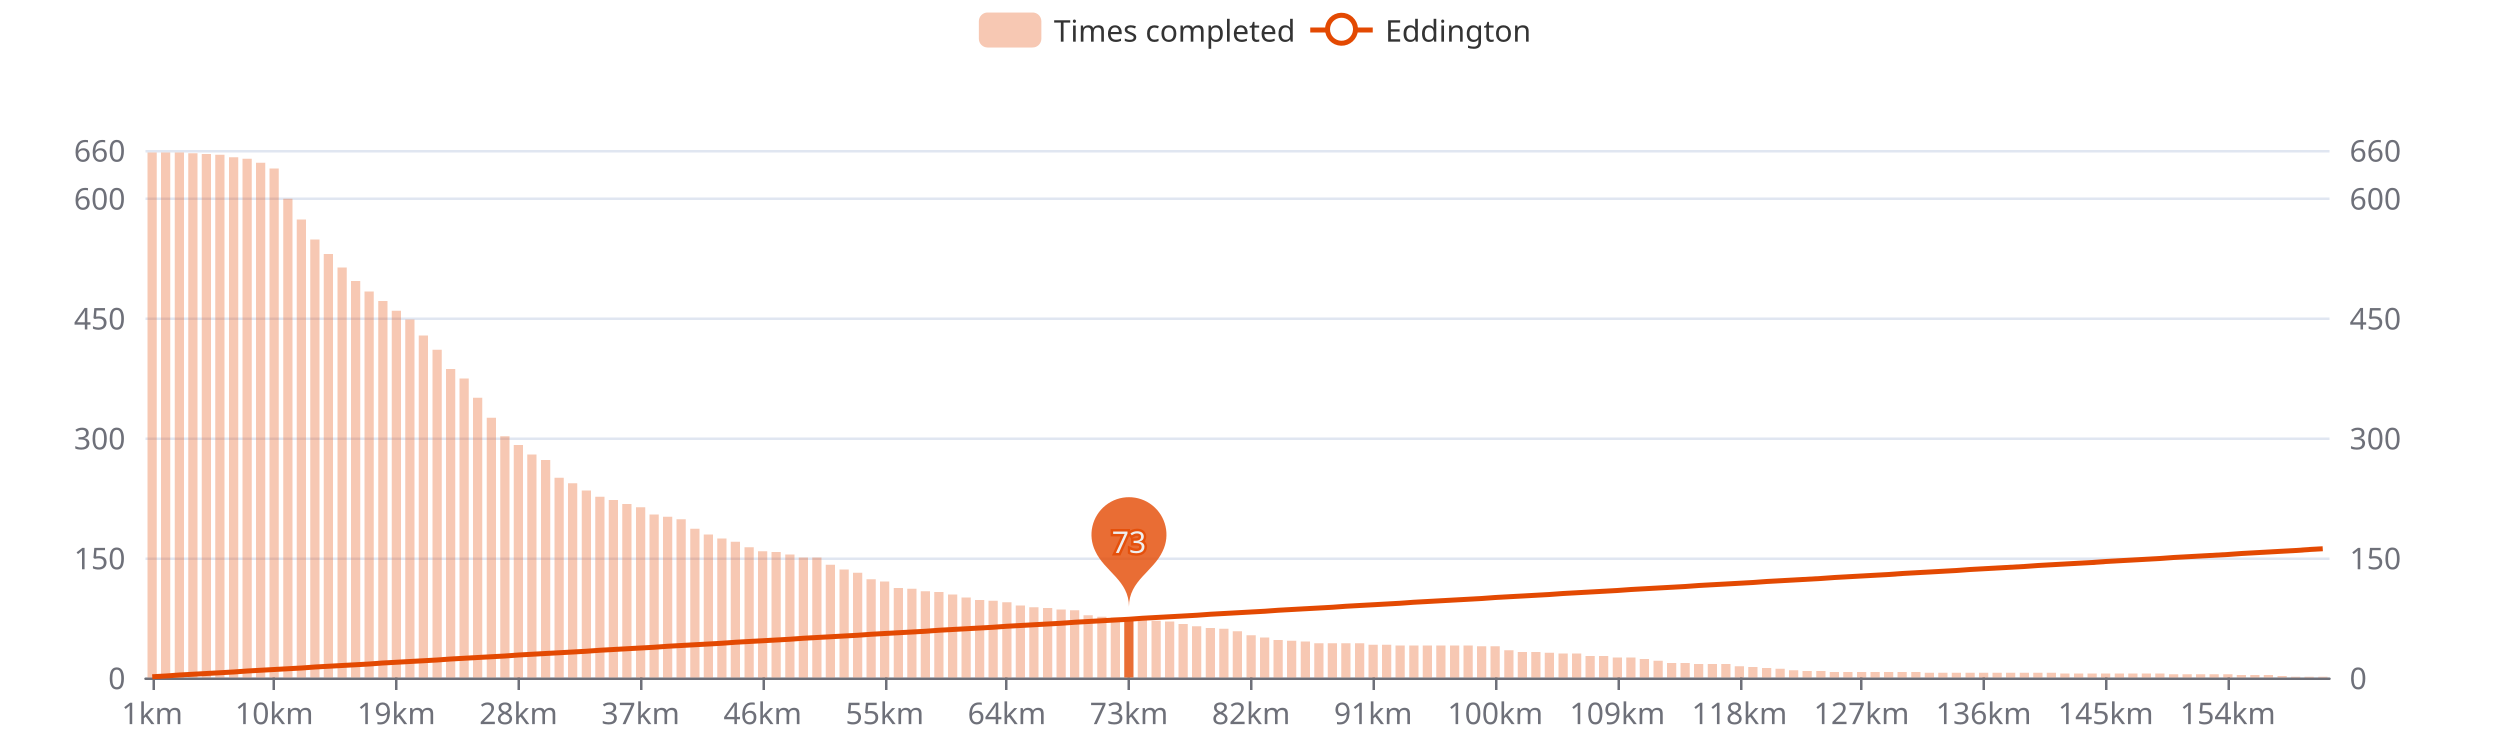
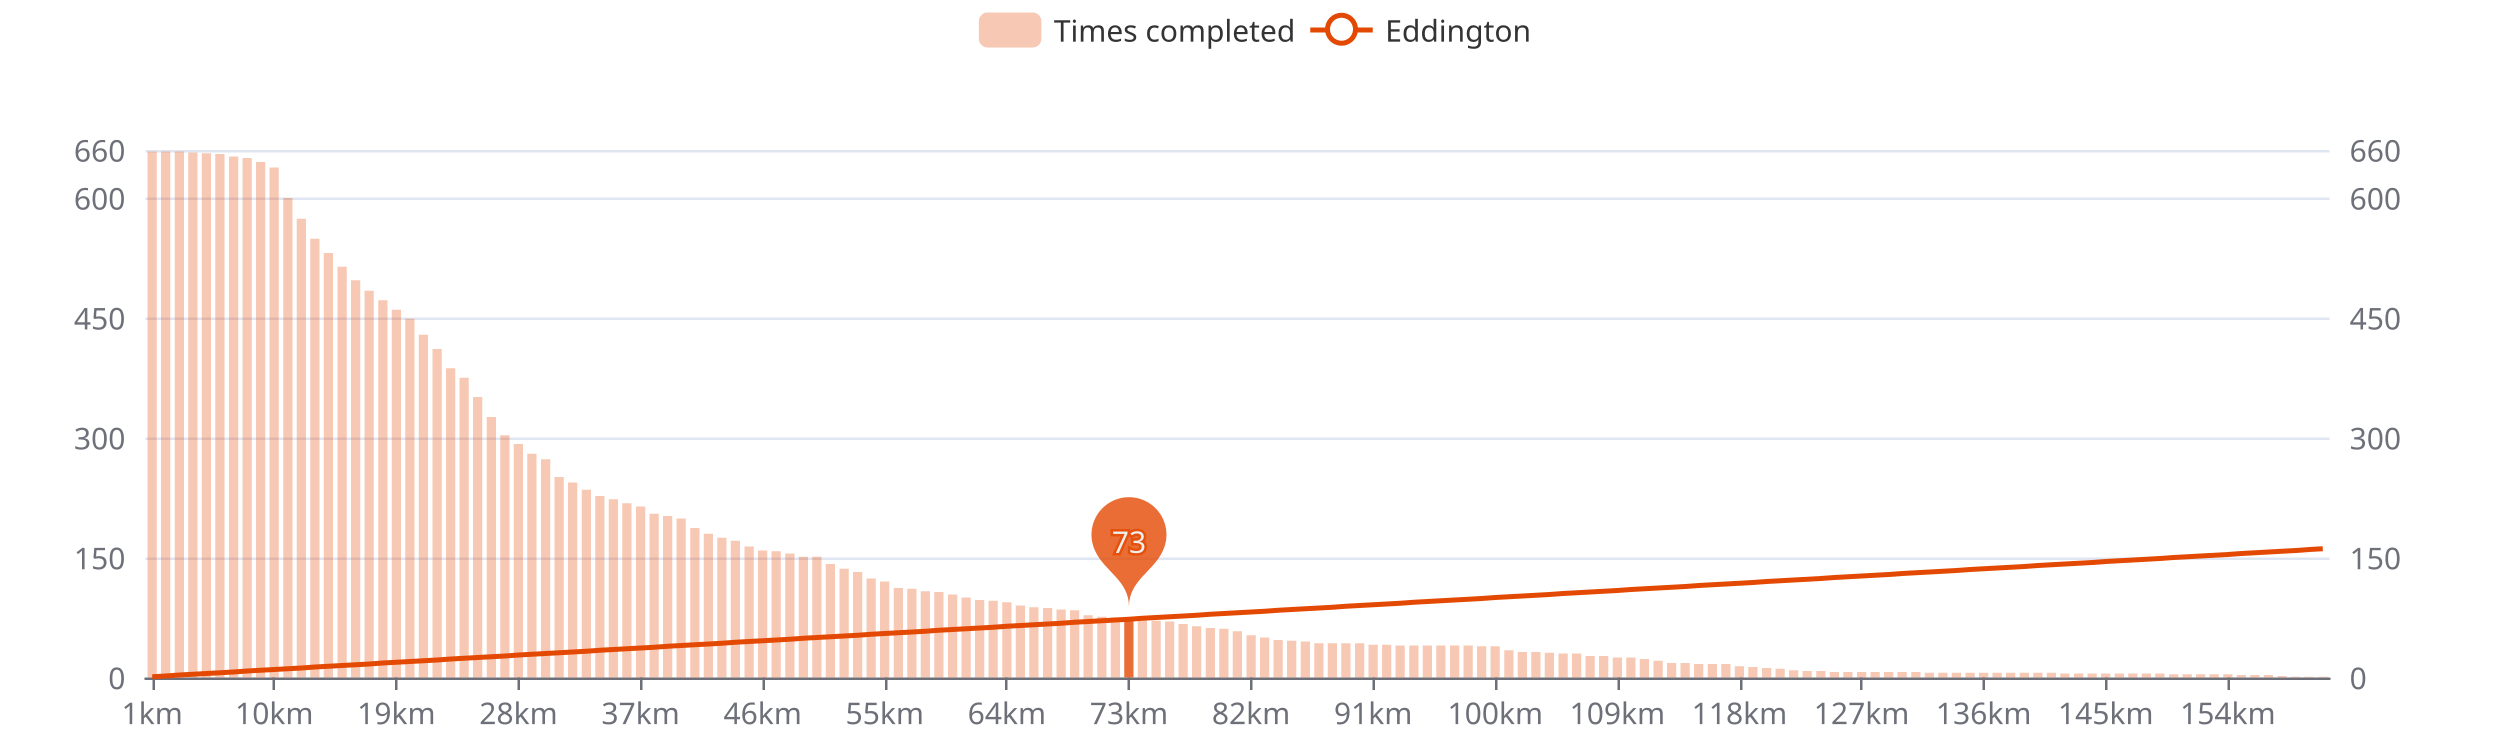
<svg xmlns="http://www.w3.org/2000/svg" width="1000" height="300" version="1.1" baseProfile="full" viewBox="0 0 1000 300">
  <rect width="1000" height="300" x="0" y="0" id="0" fill="#ffffff" />
  <path d="M58.2 271.5L931.8 271.5" fill="none" stroke="#E0E6F1" />
  <path d="M58.2 223.5L931.8 223.5" fill="none" stroke="#E0E6F1" />
  <path d="M58.2 175.5L931.8 175.5" fill="none" stroke="#E0E6F1" />
  <path d="M58.2 127.5L931.8 127.5" fill="none" stroke="#E0E6F1" />
  <path d="M58.2 79.5L931.8 79.5" fill="none" stroke="#E0E6F1" />
  <path d="M58.2 60.5L931.8 60.5" fill="none" stroke="#E0E6F1" />
  <path d="M58.2 271.5L931.8 271.5" fill="none" stroke="#6E7079" stroke-linecap="round" />
  <path d="M61.5 271L61.5 276" fill="none" stroke="#6E7079" />
  <path d="M109.5 271L109.5 276" fill="none" stroke="#6E7079" />
  <path d="M158.5 271L158.5 276" fill="none" stroke="#6E7079" />
  <path d="M207.5 271L207.5 276" fill="none" stroke="#6E7079" />
  <path d="M256.5 271L256.5 276" fill="none" stroke="#6E7079" />
  <path d="M305.5 271L305.5 276" fill="none" stroke="#6E7079" />
  <path d="M354.5 271L354.5 276" fill="none" stroke="#6E7079" />
  <path d="M402.5 271L402.5 276" fill="none" stroke="#6E7079" />
  <path d="M451.5 271L451.5 276" fill="none" stroke="#6E7079" />
  <path d="M500.5 271L500.5 276" fill="none" stroke="#6E7079" />
  <path d="M549.5 271L549.5 276" fill="none" stroke="#6E7079" />
  <path d="M598.5 271L598.5 276" fill="none" stroke="#6E7079" />
  <path d="M647.5 271L647.5 276" fill="none" stroke="#6E7079" />
  <path d="M696.5 271L696.5 276" fill="none" stroke="#6E7079" />
  <path d="M744.5 271L744.5 276" fill="none" stroke="#6E7079" />
  <path d="M793.5 271L793.5 276" fill="none" stroke="#6E7079" />
  <path d="M842.5 271L842.5 276" fill="none" stroke="#6E7079" />
  <path d="M891.5 271L891.5 276" fill="none" stroke="#6E7079" />
  <text dominant-baseline="central" text-anchor="end" style="font-size:12px;font-family:sans-serif;" transform="translate(50.16 271)" fill="#6E7079">0</text>
  <text dominant-baseline="central" text-anchor="end" style="font-size:12px;font-family:sans-serif;" transform="translate(50.16 223.0455)" fill="#6E7079">150</text>
  <text dominant-baseline="central" text-anchor="end" style="font-size:12px;font-family:sans-serif;" transform="translate(50.16 175.0909)" fill="#6E7079">300</text>
  <text dominant-baseline="central" text-anchor="end" style="font-size:12px;font-family:sans-serif;" transform="translate(50.16 127.1364)" fill="#6E7079">450</text>
  <text dominant-baseline="central" text-anchor="end" style="font-size:12px;font-family:sans-serif;" transform="translate(50.16 79.1818)" fill="#6E7079">600</text>
  <text dominant-baseline="central" text-anchor="end" style="font-size:12px;font-family:sans-serif;" transform="translate(50.16 60)" fill="#6E7079">660</text>
  <text dominant-baseline="central" text-anchor="start" style="font-size:12px;font-family:sans-serif;" transform="translate(939.84 271)" fill="#6E7079">0</text>
  <text dominant-baseline="central" text-anchor="start" style="font-size:12px;font-family:sans-serif;" transform="translate(939.84 223.0455)" fill="#6E7079">150</text>
  <text dominant-baseline="central" text-anchor="start" style="font-size:12px;font-family:sans-serif;" transform="translate(939.84 175.0909)" fill="#6E7079">300</text>
  <text dominant-baseline="central" text-anchor="start" style="font-size:12px;font-family:sans-serif;" transform="translate(939.84 127.1364)" fill="#6E7079">450</text>
  <text dominant-baseline="central" text-anchor="start" style="font-size:12px;font-family:sans-serif;" transform="translate(939.84 79.1818)" fill="#6E7079">600</text>
  <text dominant-baseline="central" text-anchor="start" style="font-size:12px;font-family:sans-serif;" transform="translate(939.84 60)" fill="#6E7079">660</text>
  <text dominant-baseline="central" text-anchor="middle" style="font-size:12px;font-family:sans-serif;" y="6" transform="translate(60.8733 279)" fill="#6E7079">1km</text>
  <text dominant-baseline="central" text-anchor="middle" style="font-size:12px;font-family:sans-serif;" y="6" transform="translate(109.7125 279)" fill="#6E7079">10km</text>
  <text dominant-baseline="central" text-anchor="middle" style="font-size:12px;font-family:sans-serif;" y="6" transform="translate(158.5518 279)" fill="#6E7079">19km</text>
  <text dominant-baseline="central" text-anchor="middle" style="font-size:12px;font-family:sans-serif;" y="6" transform="translate(207.3911 279)" fill="#6E7079">28km</text>
  <text dominant-baseline="central" text-anchor="middle" style="font-size:12px;font-family:sans-serif;" y="6" transform="translate(256.2303 279)" fill="#6E7079">37km</text>
  <text dominant-baseline="central" text-anchor="middle" style="font-size:12px;font-family:sans-serif;" y="6" transform="translate(305.0696 279)" fill="#6E7079">46km</text>
  <text dominant-baseline="central" text-anchor="middle" style="font-size:12px;font-family:sans-serif;" y="6" transform="translate(353.9088 279)" fill="#6E7079">55km</text>
  <text dominant-baseline="central" text-anchor="middle" style="font-size:12px;font-family:sans-serif;" y="6" transform="translate(402.7481 279)" fill="#6E7079">64km</text>
  <text dominant-baseline="central" text-anchor="middle" style="font-size:12px;font-family:sans-serif;" y="6" transform="translate(451.5873 279)" fill="#6E7079">73km</text>
  <text dominant-baseline="central" text-anchor="middle" style="font-size:12px;font-family:sans-serif;" y="6" transform="translate(500.4266 279)" fill="#6E7079">82km</text>
  <text dominant-baseline="central" text-anchor="middle" style="font-size:12px;font-family:sans-serif;" y="6" transform="translate(549.2658 279)" fill="#6E7079">91km</text>
  <text dominant-baseline="central" text-anchor="middle" style="font-size:12px;font-family:sans-serif;" y="6" transform="translate(598.1051 279)" fill="#6E7079">100km</text>
  <text dominant-baseline="central" text-anchor="middle" style="font-size:12px;font-family:sans-serif;" y="6" transform="translate(646.9443 279)" fill="#6E7079">109km</text>
  <text dominant-baseline="central" text-anchor="middle" style="font-size:12px;font-family:sans-serif;" y="6" transform="translate(695.7836 279)" fill="#6E7079">118km</text>
  <text dominant-baseline="central" text-anchor="middle" style="font-size:12px;font-family:sans-serif;" y="6" transform="translate(744.6229 279)" fill="#6E7079">127km</text>
  <text dominant-baseline="central" text-anchor="middle" style="font-size:12px;font-family:sans-serif;" y="6" transform="translate(793.4621 279)" fill="#6E7079">136km</text>
  <text dominant-baseline="central" text-anchor="middle" style="font-size:12px;font-family:sans-serif;" y="6" transform="translate(842.3014 279)" fill="#6E7079">145km</text>
  <text dominant-baseline="central" text-anchor="middle" style="font-size:12px;font-family:sans-serif;" y="6" transform="translate(891.1406 279)" fill="#6E7079">154km</text>
-   <path d="M59 271l3.7 0l0 -210l-3.7 0Z" fill="rgb(227,73,2)" fill-opacity="0.3" />
-   <path d="M64.4 271l3.7 0l0 -210l-3.7 0Z" fill="rgb(227,73,2)" fill-opacity="0.3" />
-   <path d="M69.9 271l3.7 0l0 -210l-3.7 0Z" fill="rgb(227,73,2)" fill-opacity="0.3" />
-   <path d="M75.3 271l3.7 0l0 -209.7l-3.7 0Z" fill="rgb(227,73,2)" fill-opacity="0.3" />
-   <path d="M80.7 271l3.7 0l0 -209.4l-3.7 0Z" fill="rgb(227,73,2)" fill-opacity="0.3" />
-   <path d="M86.1 271l3.7 0l0 -209.1l-3.7 0Z" fill="rgb(227,73,2)" fill-opacity="0.3" />
-   <path d="M91.6 271l3.7 0l0 -208.1l-3.7 0Z" fill="rgb(227,73,2)" fill-opacity="0.3" />
-   <path d="M97 271l3.7 0l0 -207.5l-3.7 0Z" fill="rgb(227,73,2)" fill-opacity="0.3" />
-   <path d="M102.4 271l3.7 0l0 -205.9l-3.7 0Z" fill="rgb(227,73,2)" fill-opacity="0.3" />
-   <path d="M107.8 271l3.7 0l0 -203.6l-3.7 0Z" fill="rgb(227,73,2)" fill-opacity="0.3" />
-   <path d="M113.3 271l3.7 0l0 -191.5l-3.7 0Z" fill="rgb(227,73,2)" fill-opacity="0.3" />
-   <path d="M118.7 271l3.7 0l0 -183.2l-3.7 0Z" fill="rgb(227,73,2)" fill-opacity="0.3" />
-   <path d="M124.1 271l3.7 0l0 -175.2l-3.7 0Z" fill="rgb(227,73,2)" fill-opacity="0.3" />
-   <path d="M129.5 271l3.7 0l0 -169.4l-3.7 0Z" fill="rgb(227,73,2)" fill-opacity="0.3" />
-   <path d="M135 271l3.7 0l0 -164l-3.7 0Z" fill="rgb(227,73,2)" fill-opacity="0.3" />
-   <path d="M140.4 271l3.7 0l0 -158.6l-3.7 0Z" fill="rgb(227,73,2)" fill-opacity="0.3" />
-   <path d="M145.8 271l3.7 0l0 -154.4l-3.7 0Z" fill="rgb(227,73,2)" fill-opacity="0.3" />
-   <path d="M151.3 271l3.7 0l0 -150.6l-3.7 0Z" fill="rgb(227,73,2)" fill-opacity="0.3" />
-   <path d="M156.7 271l3.7 0l0 -146.7l-3.7 0Z" fill="rgb(227,73,2)" fill-opacity="0.3" />
-   <path d="M162.1 271l3.7 0l0 -143.2l-3.7 0Z" fill="rgb(227,73,2)" fill-opacity="0.3" />
-   <path d="M167.5 271l3.7 0l0 -136.8l-3.7 0Z" fill="rgb(227,73,2)" fill-opacity="0.3" />
-   <path d="M173 271l3.7 0l0 -131.1l-3.7 0Z" fill="rgb(227,73,2)" fill-opacity="0.3" />
-   <path d="M178.4 271l3.7 0l0 -123.4l-3.7 0Z" fill="rgb(227,73,2)" fill-opacity="0.3" />
-   <path d="M183.8 271l3.7 0l0 -119.6l-3.7 0Z" fill="rgb(227,73,2)" fill-opacity="0.3" />
-   <path d="M189.2 271l3.7 0l0 -111.9l-3.7 0Z" fill="rgb(227,73,2)" fill-opacity="0.3" />
-   <path d="M194.7 271l3.7 0l0 -103.9l-3.7 0Z" fill="rgb(227,73,2)" fill-opacity="0.3" />
-   <path d="M200.1 271l3.7 0l0 -96.5l-3.7 0Z" fill="rgb(227,73,2)" fill-opacity="0.3" />
-   <path d="M205.5 271l3.7 0l0 -93l-3.7 0Z" fill="rgb(227,73,2)" fill-opacity="0.3" />
-   <path d="M210.9 271l3.7 0l0 -89.2l-3.7 0Z" fill="rgb(227,73,2)" fill-opacity="0.3" />
-   <path d="M216.4 271l3.7 0l0 -87l-3.7 0Z" fill="rgb(227,73,2)" fill-opacity="0.3" />
-   <path d="M221.8 271l3.7 0l0 -79.9l-3.7 0Z" fill="rgb(227,73,2)" fill-opacity="0.3" />
-   <path d="M227.2 271l3.7 0l0 -77.7l-3.7 0Z" fill="rgb(227,73,2)" fill-opacity="0.3" />
-   <path d="M232.7 271l3.7 0l0 -74.8l-3.7 0Z" fill="rgb(227,73,2)" fill-opacity="0.3" />
-   <path d="M238.1 271l3.7 0l0 -72.3l-3.7 0Z" fill="rgb(227,73,2)" fill-opacity="0.3" />
-   <path d="M243.5 271l3.7 0l0 -71l-3.7 0Z" fill="rgb(227,73,2)" fill-opacity="0.3" />
-   <path d="M248.9 271l3.7 0l0 -69.4l-3.7 0Z" fill="rgb(227,73,2)" fill-opacity="0.3" />
-   <path d="M254.4 271l3.7 0l0 -68.1l-3.7 0Z" fill="rgb(227,73,2)" fill-opacity="0.3" />
-   <path d="M259.8 271l3.7 0l0 -65.2l-3.7 0Z" fill="rgb(227,73,2)" fill-opacity="0.3" />
-   <path d="M265.2 271l3.7 0l0 -64.3l-3.7 0Z" fill="rgb(227,73,2)" fill-opacity="0.3" />
-   <path d="M270.6 271l3.7 0l0 -63.3l-3.7 0Z" fill="rgb(227,73,2)" fill-opacity="0.3" />
-   <path d="M276.1 271l3.7 0l0 -59.5l-3.7 0Z" fill="rgb(227,73,2)" fill-opacity="0.3" />
-   <path d="M281.5 271l3.7 0l0 -57.2l-3.7 0Z" fill="rgb(227,73,2)" fill-opacity="0.3" />
-   <path d="M286.9 271l3.7 0l0 -55.6l-3.7 0Z" fill="rgb(227,73,2)" fill-opacity="0.3" />
-   <path d="M292.3 271l3.7 0l0 -54.3l-3.7 0Z" fill="rgb(227,73,2)" fill-opacity="0.3" />
-   <path d="M297.8 271l3.7 0l0 -52.1l-3.7 0Z" fill="rgb(227,73,2)" fill-opacity="0.3" />
-   <path d="M303.2 271l3.7 0l0 -50.5l-3.7 0Z" fill="rgb(227,73,2)" fill-opacity="0.3" />
-   <path d="M308.6 271l3.7 0l0 -50.2l-3.7 0Z" fill="rgb(227,73,2)" fill-opacity="0.3" />
-   <path d="M314.1 271l3.7 0l0 -49.2l-3.7 0Z" fill="rgb(227,73,2)" fill-opacity="0.3" />
-   <path d="M319.5 271l3.7 0l0 -48l-3.7 0Z" fill="rgb(227,73,2)" fill-opacity="0.3" />
-   <path d="M324.9 271l3.7 0l0 -48l-3.7 0Z" fill="rgb(227,73,2)" fill-opacity="0.3" />
-   <path d="M330.3 271l3.7 0l0 -45.1l-3.7 0Z" fill="rgb(227,73,2)" fill-opacity="0.3" />
-   <path d="M335.8 271l3.7 0l0 -43.2l-3.7 0Z" fill="rgb(227,73,2)" fill-opacity="0.3" />
-   <path d="M341.2 271l3.7 0l0 -41.9l-3.7 0Z" fill="rgb(227,73,2)" fill-opacity="0.3" />
-   <path d="M346.6 271l3.7 0l0 -39.3l-3.7 0Z" fill="rgb(227,73,2)" fill-opacity="0.3" />
+   <path d="M59 271l3.7 0l0 -210.4l-3.7 0Z" fill="rgb(227,73,2)" fill-opacity="0.3" />
+   <path d="M64.4 271l3.7 0l0 -210.4l-3.7 0Z" fill="rgb(227,73,2)" fill-opacity="0.3" />
+   <path d="M69.9 271l3.7 0l0 -210.4l-3.7 0Z" fill="rgb(227,73,2)" fill-opacity="0.3" />
+   <path d="M75.3 271l3.7 0l0 -210l-3.7 0Z" fill="rgb(227,73,2)" fill-opacity="0.3" />
+   <path d="M80.7 271l3.7 0l0 -209.7l-3.7 0Z" fill="rgb(227,73,2)" fill-opacity="0.3" />
+   <path d="M86.1 271l3.7 0l0 -209.4l-3.7 0Z" fill="rgb(227,73,2)" fill-opacity="0.3" />
+   <path d="M91.6 271l3.7 0l0 -208.4l-3.7 0Z" fill="rgb(227,73,2)" fill-opacity="0.3" />
+   <path d="M97 271l3.7 0l0 -207.8l-3.7 0Z" fill="rgb(227,73,2)" fill-opacity="0.3" />
+   <path d="M102.4 271l3.7 0l0 -206.2l-3.7 0Z" fill="rgb(227,73,2)" fill-opacity="0.3" />
+   <path d="M107.8 271l3.7 0l0 -204l-3.7 0Z" fill="rgb(227,73,2)" fill-opacity="0.3" />
+   <path d="M113.3 271l3.7 0l0 -191.8l-3.7 0Z" fill="rgb(227,73,2)" fill-opacity="0.3" />
+   <path d="M118.7 271l3.7 0l0 -183.5l-3.7 0Z" fill="rgb(227,73,2)" fill-opacity="0.3" />
+   <path d="M124.1 271l3.7 0l0 -175.5l-3.7 0Z" fill="rgb(227,73,2)" fill-opacity="0.3" />
+   <path d="M129.5 271l3.7 0l0 -169.8l-3.7 0Z" fill="rgb(227,73,2)" fill-opacity="0.3" />
+   <path d="M135 271l3.7 0l0 -164.3l-3.7 0Z" fill="rgb(227,73,2)" fill-opacity="0.3" />
+   <path d="M140.4 271l3.7 0l0 -158.9l-3.7 0Z" fill="rgb(227,73,2)" fill-opacity="0.3" />
+   <path d="M145.8 271l3.7 0l0 -154.7l-3.7 0Z" fill="rgb(227,73,2)" fill-opacity="0.3" />
+   <path d="M151.3 271l3.7 0l0 -150.9l-3.7 0Z" fill="rgb(227,73,2)" fill-opacity="0.3" />
+   <path d="M156.7 271l3.7 0l0 -147.1l-3.7 0Z" fill="rgb(227,73,2)" fill-opacity="0.3" />
+   <path d="M162.1 271l3.7 0l0 -143.5l-3.7 0Z" fill="rgb(227,73,2)" fill-opacity="0.3" />
+   <path d="M167.5 271l3.7 0l0 -137.1l-3.7 0Z" fill="rgb(227,73,2)" fill-opacity="0.3" />
+   <path d="M173 271l3.7 0l0 -131.4l-3.7 0Z" fill="rgb(227,73,2)" fill-opacity="0.3" />
+   <path d="M178.4 271l3.7 0l0 -123.7l-3.7 0Z" fill="rgb(227,73,2)" fill-opacity="0.3" />
+   <path d="M183.8 271l3.7 0l0 -119.9l-3.7 0Z" fill="rgb(227,73,2)" fill-opacity="0.3" />
+   <path d="M189.2 271l3.7 0l0 -112.2l-3.7 0Z" fill="rgb(227,73,2)" fill-opacity="0.3" />
+   <path d="M194.7 271l3.7 0l0 -104.2l-3.7 0Z" fill="rgb(227,73,2)" fill-opacity="0.3" />
+   <path d="M200.1 271l3.7 0l0 -96.9l-3.7 0Z" fill="rgb(227,73,2)" fill-opacity="0.3" />
+   <path d="M205.5 271l3.7 0l0 -93.4l-3.7 0Z" fill="rgb(227,73,2)" fill-opacity="0.3" />
+   <path d="M210.9 271l3.7 0l0 -89.5l-3.7 0Z" fill="rgb(227,73,2)" fill-opacity="0.3" />
+   <path d="M216.4 271l3.7 0l0 -87.3l-3.7 0Z" fill="rgb(227,73,2)" fill-opacity="0.3" />
+   <path d="M221.8 271l3.7 0l0 -80.2l-3.7 0Z" fill="rgb(227,73,2)" fill-opacity="0.3" />
+   <path d="M227.2 271l3.7 0l0 -78l-3.7 0Z" fill="rgb(227,73,2)" fill-opacity="0.3" />
+   <path d="M232.7 271l3.7 0l0 -75.1l-3.7 0Z" fill="rgb(227,73,2)" fill-opacity="0.3" />
+   <path d="M238.1 271l3.7 0l0 -72.6l-3.7 0Z" fill="rgb(227,73,2)" fill-opacity="0.3" />
+   <path d="M243.5 271l3.7 0l0 -71.3l-3.7 0Z" fill="rgb(227,73,2)" fill-opacity="0.3" />
+   <path d="M248.9 271l3.7 0l0 -69.7l-3.7 0Z" fill="rgb(227,73,2)" fill-opacity="0.3" />
+   <path d="M254.4 271l3.7 0l0 -68.4l-3.7 0Z" fill="rgb(227,73,2)" fill-opacity="0.3" />
+   <path d="M259.8 271l3.7 0l0 -65.5l-3.7 0Z" fill="rgb(227,73,2)" fill-opacity="0.3" />
+   <path d="M265.2 271l3.7 0l0 -64.6l-3.7 0Z" fill="rgb(227,73,2)" fill-opacity="0.3" />
+   <path d="M270.6 271l3.7 0l0 -63.6l-3.7 0Z" fill="rgb(227,73,2)" fill-opacity="0.3" />
+   <path d="M276.1 271l3.7 0l0 -59.8l-3.7 0Z" fill="rgb(227,73,2)" fill-opacity="0.3" />
+   <path d="M281.5 271l3.7 0l0 -57.5l-3.7 0Z" fill="rgb(227,73,2)" fill-opacity="0.3" />
+   <path d="M286.9 271l3.7 0l0 -55.9l-3.7 0Z" fill="rgb(227,73,2)" fill-opacity="0.3" />
+   <path d="M292.3 271l3.7 0l0 -54.7l-3.7 0Z" fill="rgb(227,73,2)" fill-opacity="0.3" />
+   <path d="M297.8 271l3.7 0l0 -52.4l-3.7 0Z" fill="rgb(227,73,2)" fill-opacity="0.3" />
+   <path d="M303.2 271l3.7 0l0 -50.8l-3.7 0Z" fill="rgb(227,73,2)" fill-opacity="0.3" />
+   <path d="M308.6 271l3.7 0l0 -50.5l-3.7 0Z" fill="rgb(227,73,2)" fill-opacity="0.3" />
+   <path d="M314.1 271l3.7 0l0 -49.6l-3.7 0Z" fill="rgb(227,73,2)" fill-opacity="0.3" />
+   <path d="M319.5 271l3.7 0l0 -48.3l-3.7 0Z" fill="rgb(227,73,2)" fill-opacity="0.3" />
+   <path d="M324.9 271l3.7 0l0 -48.3l-3.7 0Z" fill="rgb(227,73,2)" fill-opacity="0.3" />
+   <path d="M330.3 271l3.7 0l0 -45.4l-3.7 0Z" fill="rgb(227,73,2)" fill-opacity="0.3" />
+   <path d="M335.8 271l3.7 0l0 -43.5l-3.7 0Z" fill="rgb(227,73,2)" fill-opacity="0.3" />
+   <path d="M341.2 271l3.7 0l0 -42.2l-3.7 0Z" fill="rgb(227,73,2)" fill-opacity="0.3" />
+   <path d="M346.6 271l3.7 0l0 -39.6l-3.7 0Z" fill="rgb(227,73,2)" fill-opacity="0.3" />
  <path d="M352 271l3.7 0l0 -38.4l-3.7 0Z" fill="rgb(227,73,2)" fill-opacity="0.3" />
  <path d="M357.5 271l3.7 0l0 -35.8l-3.7 0Z" fill="rgb(227,73,2)" fill-opacity="0.3" />
  <path d="M362.9 271l3.7 0l0 -35.5l-3.7 0Z" fill="rgb(227,73,2)" fill-opacity="0.3" />
  <path d="M368.3 271l3.7 0l0 -34.5l-3.7 0Z" fill="rgb(227,73,2)" fill-opacity="0.3" />
  <path d="M373.7 271l3.7 0l0 -34.2l-3.7 0Z" fill="rgb(227,73,2)" fill-opacity="0.3" />
  <path d="M379.2 271l3.7 0l0 -33.2l-3.7 0Z" fill="rgb(227,73,2)" fill-opacity="0.3" />
  <path d="M384.6 271l3.7 0l0 -32l-3.7 0Z" fill="rgb(227,73,2)" fill-opacity="0.3" />
  <path d="M390 271l3.7 0l0 -31l-3.7 0Z" fill="rgb(227,73,2)" fill-opacity="0.3" />
  <path d="M395.4 271l3.7 0l0 -30.7l-3.7 0Z" fill="rgb(227,73,2)" fill-opacity="0.3" />
  <path d="M400.9 271l3.7 0l0 -30.1l-3.7 0Z" fill="rgb(227,73,2)" fill-opacity="0.3" />
  <path d="M406.3 271l3.7 0l0 -28.8l-3.7 0Z" fill="rgb(227,73,2)" fill-opacity="0.3" />
  <path d="M411.7 271l3.7 0l0 -28.1l-3.7 0Z" fill="rgb(227,73,2)" fill-opacity="0.3" />
  <path d="M417.2 271l3.7 0l0 -27.8l-3.7 0Z" fill="rgb(227,73,2)" fill-opacity="0.3" />
  <path d="M422.6 271l3.7 0l0 -27.2l-3.7 0Z" fill="rgb(227,73,2)" fill-opacity="0.3" />
  <path d="M428 271l3.7 0l0 -26.9l-3.7 0Z" fill="rgb(227,73,2)" fill-opacity="0.3" />
  <path d="M433.4 271l3.7 0l0 -24.9l-3.7 0Z" fill="rgb(227,73,2)" fill-opacity="0.3" />
  <path d="M438.9 271l3.7 0l0 -24.3l-3.7 0Z" fill="rgb(227,73,2)" fill-opacity="0.3" />
  <path d="M444.3 271l3.7 0l0 -24l-3.7 0Z" fill="rgb(227,73,2)" fill-opacity="0.3" />
  <path d="M449.7 271l3.7 0l0 -23.7l-3.7 0Z" fill="rgb(227,73,2)" fill-opacity="0.8" />
  <path d="M455.1 271l3.7 0l0 -23.3l-3.7 0Z" fill="rgb(227,73,2)" fill-opacity="0.3" />
  <path d="M460.6 271l3.7 0l0 -22.7l-3.7 0Z" fill="rgb(227,73,2)" fill-opacity="0.3" />
  <path d="M466 271l3.7 0l0 -22.4l-3.7 0Z" fill="rgb(227,73,2)" fill-opacity="0.3" />
  <path d="M471.4 271l3.7 0l0 -21.4l-3.7 0Z" fill="rgb(227,73,2)" fill-opacity="0.3" />
  <path d="M476.8 271l3.7 0l0 -20.5l-3.7 0Z" fill="rgb(227,73,2)" fill-opacity="0.3" />
  <path d="M482.3 271l3.7 0l0 -19.8l-3.7 0Z" fill="rgb(227,73,2)" fill-opacity="0.3" />
  <path d="M487.7 271l3.7 0l0 -19.5l-3.7 0Z" fill="rgb(227,73,2)" fill-opacity="0.3" />
  <path d="M493.1 271l3.7 0l0 -18.5l-3.7 0Z" fill="rgb(227,73,2)" fill-opacity="0.3" />
  <path d="M498.6 271l3.7 0l0 -16.9l-3.7 0Z" fill="rgb(227,73,2)" fill-opacity="0.3" />
  <path d="M504 271l3.7 0l0 -16l-3.7 0Z" fill="rgb(227,73,2)" fill-opacity="0.3" />
  <path d="M509.4 271l3.7 0l0 -15l-3.7 0Z" fill="rgb(227,73,2)" fill-opacity="0.3" />
  <path d="M514.8 271l3.7 0l0 -14.7l-3.7 0Z" fill="rgb(227,73,2)" fill-opacity="0.3" />
  <path d="M520.3 271l3.7 0l0 -14.4l-3.7 0Z" fill="rgb(227,73,2)" fill-opacity="0.3" />
  <path d="M525.7 271l3.7 0l0 -13.7l-3.7 0Z" fill="rgb(227,73,2)" fill-opacity="0.3" />
  <path d="M531.1 271l3.7 0l0 -13.7l-3.7 0Z" fill="rgb(227,73,2)" fill-opacity="0.3" />
  <path d="M536.5 271l3.7 0l0 -13.7l-3.7 0Z" fill="rgb(227,73,2)" fill-opacity="0.3" />
  <path d="M542 271l3.7 0l0 -13.7l-3.7 0Z" fill="rgb(227,73,2)" fill-opacity="0.3" />
  <path d="M547.4 271l3.7 0l0 -13.1l-3.7 0Z" fill="rgb(227,73,2)" fill-opacity="0.3" />
  <path d="M552.8 271l3.7 0l0 -13.1l-3.7 0Z" fill="rgb(227,73,2)" fill-opacity="0.3" />
  <path d="M558.2 271l3.7 0l0 -12.8l-3.7 0Z" fill="rgb(227,73,2)" fill-opacity="0.3" />
  <path d="M563.7 271l3.7 0l0 -12.8l-3.7 0Z" fill="rgb(227,73,2)" fill-opacity="0.3" />
  <path d="M569.1 271l3.7 0l0 -12.8l-3.7 0Z" fill="rgb(227,73,2)" fill-opacity="0.3" />
  <path d="M574.5 271l3.7 0l0 -12.8l-3.7 0Z" fill="rgb(227,73,2)" fill-opacity="0.3" />
  <path d="M580 271l3.7 0l0 -12.8l-3.7 0Z" fill="rgb(227,73,2)" fill-opacity="0.3" />
  <path d="M585.4 271l3.7 0l0 -12.8l-3.7 0Z" fill="rgb(227,73,2)" fill-opacity="0.3" />
  <path d="M590.8 271l3.7 0l0 -12.5l-3.7 0Z" fill="rgb(227,73,2)" fill-opacity="0.3" />
  <path d="M596.2 271l3.7 0l0 -12.5l-3.7 0Z" fill="rgb(227,73,2)" fill-opacity="0.3" />
  <path d="M601.7 271l3.7 0l0 -10.9l-3.7 0Z" fill="rgb(227,73,2)" fill-opacity="0.3" />
  <path d="M607.1 271l3.7 0l0 -10.2l-3.7 0Z" fill="rgb(227,73,2)" fill-opacity="0.3" />
  <path d="M612.5 271l3.7 0l0 -10.2l-3.7 0Z" fill="rgb(227,73,2)" fill-opacity="0.3" />
  <path d="M617.9 271l3.7 0l0 -9.9l-3.7 0Z" fill="rgb(227,73,2)" fill-opacity="0.3" />
  <path d="M623.4 271l3.7 0l0 -9.6l-3.7 0Z" fill="rgb(227,73,2)" fill-opacity="0.3" />
  <path d="M628.8 271l3.7 0l0 -9.6l-3.7 0Z" fill="rgb(227,73,2)" fill-opacity="0.3" />
  <path d="M634.2 271l3.7 0l0 -8.6l-3.7 0Z" fill="rgb(227,73,2)" fill-opacity="0.3" />
  <path d="M639.6 271l3.7 0l0 -8.6l-3.7 0Z" fill="rgb(227,73,2)" fill-opacity="0.3" />
  <path d="M645.1 271l3.7 0l0 -8l-3.7 0Z" fill="rgb(227,73,2)" fill-opacity="0.3" />
  <path d="M650.5 271l3.7 0l0 -8l-3.7 0Z" fill="rgb(227,73,2)" fill-opacity="0.3" />
  <path d="M655.9 271l3.7 0l0 -7.4l-3.7 0Z" fill="rgb(227,73,2)" fill-opacity="0.3" />
  <path d="M661.4 271l3.7 0l0 -6.7l-3.7 0Z" fill="rgb(227,73,2)" fill-opacity="0.3" />
  <path d="M666.8 271l3.7 0l0 -5.8l-3.7 0Z" fill="rgb(227,73,2)" fill-opacity="0.3" />
  <path d="M672.2 271l3.7 0l0 -5.8l-3.7 0Z" fill="rgb(227,73,2)" fill-opacity="0.3" />
  <path d="M677.6 271l3.7 0l0 -5.4l-3.7 0Z" fill="rgb(227,73,2)" fill-opacity="0.3" />
  <path d="M683.1 271l3.7 0l0 -5.4l-3.7 0Z" fill="rgb(227,73,2)" fill-opacity="0.3" />
  <path d="M688.5 271l3.7 0l0 -5.4l-3.7 0Z" fill="rgb(227,73,2)" fill-opacity="0.3" />
  <path d="M693.9 271l3.7 0l0 -4.5l-3.7 0Z" fill="rgb(227,73,2)" fill-opacity="0.3" />
  <path d="M699.3 271l3.7 0l0 -4.2l-3.7 0Z" fill="rgb(227,73,2)" fill-opacity="0.3" />
  <path d="M704.8 271l3.7 0l0 -3.8l-3.7 0Z" fill="rgb(227,73,2)" fill-opacity="0.3" />
  <path d="M710.2 271l3.7 0l0 -3.5l-3.7 0Z" fill="rgb(227,73,2)" fill-opacity="0.3" />
  <path d="M715.6 271l3.7 0l0 -2.9l-3.7 0Z" fill="rgb(227,73,2)" fill-opacity="0.3" />
  <path d="M721 271l3.7 0l0 -2.6l-3.7 0Z" fill="rgb(227,73,2)" fill-opacity="0.3" />
  <path d="M726.5 271l3.7 0l0 -2.6l-3.7 0Z" fill="rgb(227,73,2)" fill-opacity="0.3" />
  <path d="M731.9 271l3.7 0l0 -2.2l-3.7 0Z" fill="rgb(227,73,2)" fill-opacity="0.3" />
  <path d="M737.3 271l3.7 0l0 -2.2l-3.7 0Z" fill="rgb(227,73,2)" fill-opacity="0.3" />
  <path d="M742.8 271l3.7 0l0 -2.2l-3.7 0Z" fill="rgb(227,73,2)" fill-opacity="0.3" />
  <path d="M748.2 271l3.7 0l0 -2.2l-3.7 0Z" fill="rgb(227,73,2)" fill-opacity="0.3" />
  <path d="M753.6 271l3.7 0l0 -2.2l-3.7 0Z" fill="rgb(227,73,2)" fill-opacity="0.3" />
  <path d="M759 271l3.7 0l0 -2.2l-3.7 0Z" fill="rgb(227,73,2)" fill-opacity="0.3" />
  <path d="M764.5 271l3.7 0l0 -2.2l-3.7 0Z" fill="rgb(227,73,2)" fill-opacity="0.3" />
  <path d="M769.9 271l3.7 0l0 -1.9l-3.7 0Z" fill="rgb(227,73,2)" fill-opacity="0.3" />
  <path d="M775.3 271l3.7 0l0 -1.9l-3.7 0Z" fill="rgb(227,73,2)" fill-opacity="0.3" />
  <path d="M780.7 271l3.7 0l0 -1.9l-3.7 0Z" fill="rgb(227,73,2)" fill-opacity="0.3" />
  <path d="M786.2 271l3.7 0l0 -1.9l-3.7 0Z" fill="rgb(227,73,2)" fill-opacity="0.3" />
  <path d="M791.6 271l3.7 0l0 -1.9l-3.7 0Z" fill="rgb(227,73,2)" fill-opacity="0.3" />
  <path d="M797 271l3.7 0l0 -1.9l-3.7 0Z" fill="rgb(227,73,2)" fill-opacity="0.3" />
  <path d="M802.4 271l3.7 0l0 -1.9l-3.7 0Z" fill="rgb(227,73,2)" fill-opacity="0.3" />
  <path d="M807.9 271l3.7 0l0 -1.9l-3.7 0Z" fill="rgb(227,73,2)" fill-opacity="0.3" />
  <path d="M813.3 271l3.7 0l0 -1.9l-3.7 0Z" fill="rgb(227,73,2)" fill-opacity="0.3" />
  <path d="M818.7 271l3.7 0l0 -1.9l-3.7 0Z" fill="rgb(227,73,2)" fill-opacity="0.3" />
  <path d="M824.1 271l3.7 0l0 -1.6l-3.7 0Z" fill="rgb(227,73,2)" fill-opacity="0.3" />
  <path d="M829.6 271l3.7 0l0 -1.6l-3.7 0Z" fill="rgb(227,73,2)" fill-opacity="0.3" />
  <path d="M835 271l3.7 0l0 -1.6l-3.7 0Z" fill="rgb(227,73,2)" fill-opacity="0.3" />
  <path d="M840.4 271l3.7 0l0 -1.6l-3.7 0Z" fill="rgb(227,73,2)" fill-opacity="0.3" />
  <path d="M845.9 271l3.7 0l0 -1.6l-3.7 0Z" fill="rgb(227,73,2)" fill-opacity="0.3" />
  <path d="M851.3 271l3.7 0l0 -1.6l-3.7 0Z" fill="rgb(227,73,2)" fill-opacity="0.3" />
  <path d="M856.7 271l3.7 0l0 -1.6l-3.7 0Z" fill="rgb(227,73,2)" fill-opacity="0.3" />
  <path d="M862.1 271l3.7 0l0 -1.6l-3.7 0Z" fill="rgb(227,73,2)" fill-opacity="0.3" />
  <path d="M867.6 271l3.7 0l0 -1.3l-3.7 0Z" fill="rgb(227,73,2)" fill-opacity="0.3" />
  <path d="M873 271l3.7 0l0 -1.3l-3.7 0Z" fill="rgb(227,73,2)" fill-opacity="0.3" />
  <path d="M878.4 271l3.7 0l0 -1.3l-3.7 0Z" fill="rgb(227,73,2)" fill-opacity="0.3" />
  <path d="M883.8 271l3.7 0l0 -1.3l-3.7 0Z" fill="rgb(227,73,2)" fill-opacity="0.3" />
  <path d="M889.3 271l3.7 0l0 -1.3l-3.7 0Z" fill="rgb(227,73,2)" fill-opacity="0.3" />
  <path d="M894.7 271l3.7 0l0 -1l-3.7 0Z" fill="rgb(227,73,2)" fill-opacity="0.3" />
  <path d="M900.1 271l3.7 0l0 -1l-3.7 0Z" fill="rgb(227,73,2)" fill-opacity="0.3" />
  <path d="M905.5 271l3.7 0l0 -1l-3.7 0Z" fill="rgb(227,73,2)" fill-opacity="0.3" />
  <path d="M911 271l3.7 0l0 -0.6l-3.7 0Z" fill="rgb(227,73,2)" fill-opacity="0.3" />
  <path d="M916.4 271l3.7 0l0 -0.3l-3.7 0Z" fill="rgb(227,73,2)" fill-opacity="0.3" />
  <path d="M921.8 271l3.7 0l0 -0.3l-3.7 0Z" fill="rgb(227,73,2)" fill-opacity="0.3" />
  <path d="M927.3 271l3.7 0l0 -0.3l-3.7 0Z" fill="rgb(227,73,2)" fill-opacity="0.3" />
  <path d="M-5 -5l226.9 0l0 24l-226.9 0Z" transform="translate(391.54 5)" fill="rgb(0,0,0)" fill-opacity="0" stroke="#ccc" stroke-width="0" />
  <path d="M3.5 0L21.5 0A3.5 3.5 0 0 1 25 3.5L25 10.5A3.5 3.5 0 0 1 21.5 14L3.5 14A3.5 3.5 0 0 1 0 10.5L0 3.5A3.5 3.5 0 0 1 3.5 0" transform="translate(391.54 5)" fill="rgb(227,73,2)" fill-opacity="0.3" />
  <text dominant-baseline="central" text-anchor="start" style="font-size:12px;font-family:sans-serif;" xml:space="preserve" x="30" y="7" transform="translate(391.54 5)" fill="#333">Times completed</text>
  <path d="M0 7L25 7" transform="translate(524.1 5)" fill="#000" stroke="#E34902" stroke-width="2" stroke-linecap="butt" stroke-miterlimit="10" />
  <path d="M18.1 7A5.6 5.6 0 1 1 18.1 6.4A5.6 5.6 0 0 1 18.1 7" transform="translate(524.1 5)" fill="#fff" stroke="#E34902" stroke-width="2" stroke-linecap="butt" stroke-miterlimit="10" />
  <text dominant-baseline="central" text-anchor="start" style="font-size:12px;font-family:sans-serif;" x="30" y="7" transform="translate(524.1 5)" fill="#333">Eddington</text>
  <path d="M-0.54 -0.89A0.6 0.6 0 1 1 0.54 -0.89C0.39 -0.56 0 -0.42 0 0C0 -0.42 -0.39 -0.56 -0.54 -0.89Z" transform="matrix(25,0,0,25,451.5873,242.6621)" fill="rgb(227,73,2)" fill-opacity="0.8" />
  <text dominant-baseline="central" text-anchor="middle" style="font-size:12px;font-family:sans-serif;" transform="translate(451.5873 216.5193)" fill="#eee" stroke="rgb(227,73,2)" stroke-width="2" paint-order="stroke" stroke-opacity="0.8" stroke-miterlimit="2">73</text>
  <g clip-path="url(#zr0-c0)">
    <path d="M60.9 270.7L66.3 270.4L71.7 270L77.2 269.7L82.6 269.4L88 269.1L93.4 268.8L98.9 268.4L104.3 268.1L109.7 267.8L115.1 267.5L120.6 267.2L126 266.8L131.4 266.5L136.8 266.2L142.3 265.9L147.7 265.6L153.1 265.2L158.6 264.9L164 264.6L169.4 264.3L174.8 264L180.3 263.6L185.7 263.3L191.1 263L196.5 262.7L202 262.4L207.4 262L212.8 261.7L218.2 261.4L223.7 261.1L229.1 260.8L234.5 260.5L240 260.1L245.4 259.8L250.8 259.5L256.2 259.2L261.7 258.9L267.1 258.5L272.5 258.2L277.9 257.9L283.4 257.6L288.8 257.3L294.2 256.9L299.6 256.6L305.1 256.3L310.5 256L315.9 255.7L321.3 255.3L326.8 255L332.2 254.7L337.6 254.4L343.1 254.1L348.5 253.7L353.9 253.4L359.3 253.1L364.8 252.8L370.2 252.5L375.6 252.1L381 251.8L386.5 251.5L391.9 251.2L397.3 250.9L402.7 250.5L408.2 250.2L413.6 249.9L419 249.6L424.5 249.3L429.9 248.9L435.3 248.6L440.7 248.3L446.2 248L451.6 247.7L457 247.3L462.4 247L467.9 246.7L473.3 246.4L478.7 246.1L484.1 245.7L489.6 245.4L495 245.1L500.4 244.8L505.9 244.5L511.3 244.1L516.7 243.8L522.1 243.5L527.6 243.2L533 242.9L538.4 242.5L543.8 242.2L549.3 241.9L554.7 241.6L560.1 241.3L565.5 240.9L571 240.6L576.4 240.3L581.8 240L587.3 239.7L592.7 239.4L598.1 239L603.5 238.7L609 238.4L614.4 238.1L619.8 237.8L625.2 237.4L630.7 237.1L636.1 236.8L641.5 236.5L646.9 236.2L652.4 235.8L657.8 235.5L663.2 235.2L668.7 234.9L674.1 234.6L679.5 234.2L684.9 233.9L690.4 233.6L695.8 233.3L701.2 233L706.6 232.6L712.1 232.3L717.5 232L722.9 231.7L728.3 231.4L733.8 231L739.2 230.7L744.6 230.4L750 230.1L755.5 229.8L760.9 229.4L766.3 229.1L771.8 228.8L777.2 228.5L782.6 228.2L788 227.8L793.5 227.5L798.9 227.2L804.3 226.9L809.7 226.6L815.2 226.2L820.6 225.9L826 225.6L831.4 225.3L836.9 225L842.3 224.6L847.7 224.3L853.2 224L858.6 223.7L864 223.4L869.4 223L874.9 222.7L880.3 222.4L885.7 222.1L891.1 221.8L896.6 221.4L902 221.1L907.4 220.8L912.8 220.5L918.3 220.2L923.7 219.8L929.1 219.5" fill="none" stroke="#E34902" stroke-width="2" stroke-linejoin="bevel" />
  </g>
  <defs>
    <clipPath id="zr0-c0">
      <path d="M57 59l876 0l0 213l-876 0Z" fill="#000" />
    </clipPath>
  </defs>
</svg>
